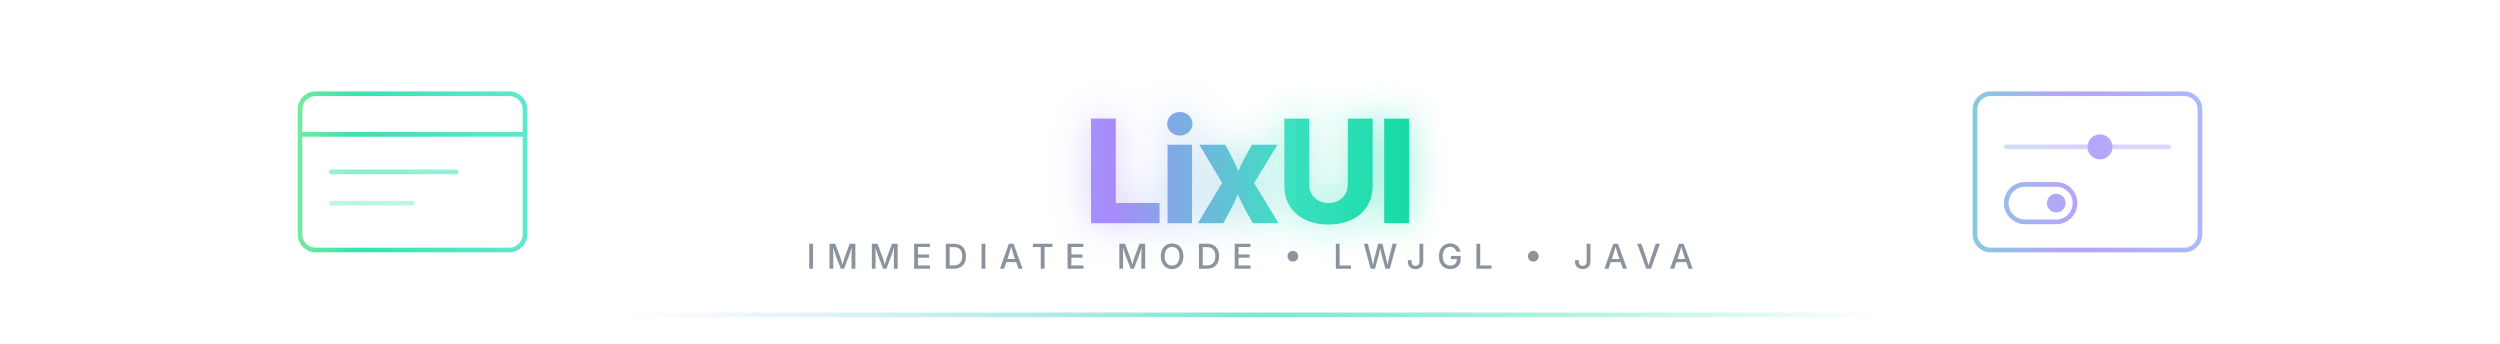
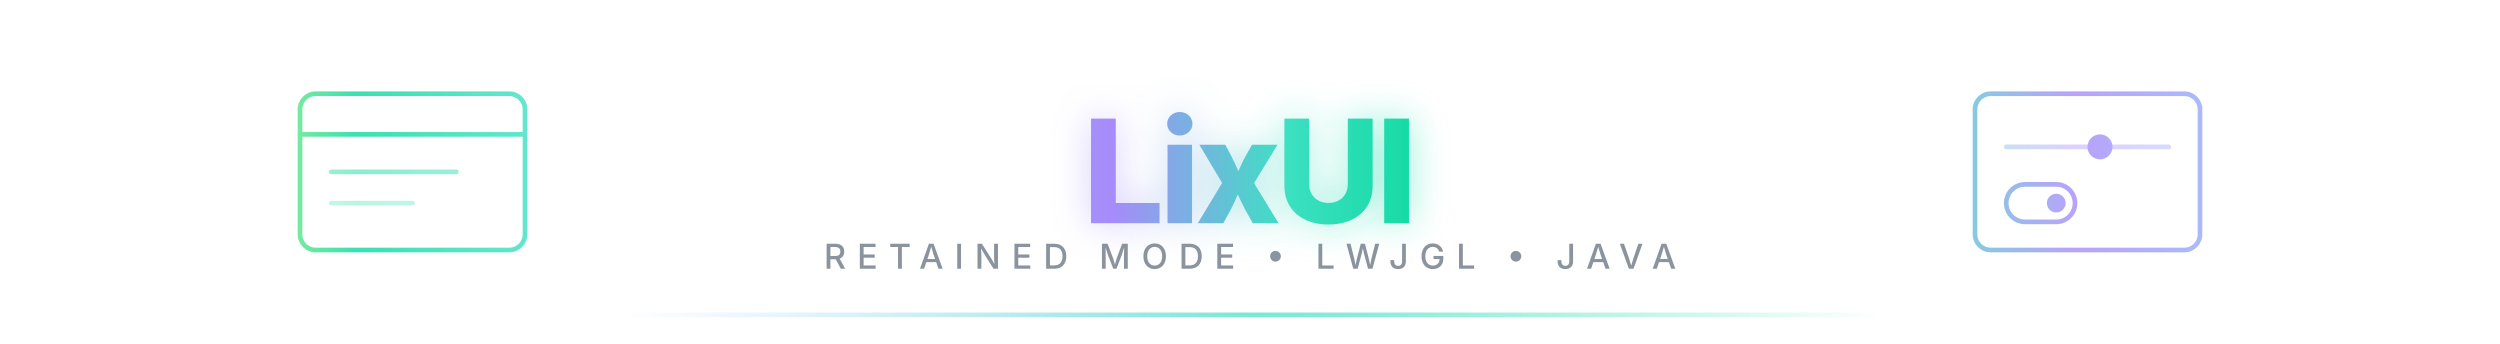
<svg xmlns="http://www.w3.org/2000/svg" fill="none" viewBox="0 0 800 110" width="800" height="110" role="img" aria-label="LixUI - Immediate Mode UI for LWJGL">
  <defs>
    <linearGradient id="flow" gradientUnits="userSpaceOnUse" x1="290" y1="0" x2="510" y2="0" spreadMethod="reflect">
      <stop offset="0%" stop-color="#8bbbfa" />
      <stop offset="30%" stop-color="#a78bfa" />
      <stop offset="55%" stop-color="#3de0c2" />
      <stop offset="80%" stop-color="#09d99b" />
      <stop offset="100%" stop-color="#b7f171" />
      <animateTransform attributeName="gradientTransform" type="translate" values="0 0; 220 0" dur="7s" repeatCount="indefinite" />
    </linearGradient>
    <linearGradient id="fade" x1="0%" y1="0%" x2="100%" y2="0%">
      <stop offset="0%" stop-color="#8bbbfa" stop-opacity="0" />
      <stop offset="50%" stop-color="#3de0c2" stop-opacity="0.7" />
      <stop offset="100%" stop-color="#09d99b" stop-opacity="0" />
    </linearGradient>
    <filter id="glow" x="-30%" y="-60%" width="160%" height="220%">
      <feGaussianBlur stdDeviation="6" result="blur" />
      <feColorMatrix in="blur" type="matrix" values="1 0 0 0 0  0 1 0 0 0  0 0 1 0 0  0 0 0 0.45 0" />
      <feMerge>
        <feMergeNode />
        <feMergeNode in="SourceGraphic" />
      </feMerge>
    </filter>
  </defs>
  <style>
        @keyframes float {
            0%, 100% { transform: translateY(0); }
            50% { transform: translateY(-3px); }
        }
        @keyframes floatRev {
            0%, 100% { transform: translateY(0); }
            50% { transform: translateY(3px); }
        }
        .float { animation: float 6s ease-in-out infinite; }
        .float-rev { animation: floatRev 7s ease-in-out infinite; animation-delay: -2s; }

        .title {
            font-family: 'Inter', -apple-system, BlinkMacSystemFont, 'Segoe UI', Roboto, sans-serif;
            font-size: 46px;
            font-weight: 800;
            letter-spacing: -1.5px;
        }
        .subtitle {
            font-family: 'Inter', -apple-system, BlinkMacSystemFont, 'Segoe UI', Roboto, sans-serif;
            font-size: 11px;
            font-weight: 500;
            letter-spacing: 3.5px;
            fill: #8b949e;
        }
    </style>
  <g class="float" stroke="url(#flow)" stroke-width="1.5" opacity="0.8">
    <rect x="96" y="30" width="72" height="50" rx="5" />
    <path d="M96,43 L168,43" />
    <path d="M106,55 L146,55" stroke-linecap="round" opacity="0.6" />
    <path d="M106,65 L132,65" stroke-linecap="round" opacity="0.35" />
  </g>
  <g class="float-rev" stroke="url(#flow)" stroke-width="1.5" opacity="0.8">
    <rect x="632" y="30" width="72" height="50" rx="5" />
    <path d="M642,47 L694,47" stroke-linecap="round" opacity="0.5" />
    <circle cx="672" cy="47" r="4" fill="url(#flow)" stroke="none" />
    <rect x="642" y="59" width="22" height="12" rx="6" />
    <circle cx="658" cy="65" r="3" fill="url(#flow)" stroke="none" />
  </g>
  <g filter="url(#glow)">
    <text class="title" x="400" y="54" text-anchor="middle" dominant-baseline="middle" fill="url(#flow)">LixUI</text>
  </g>
-   <text class="subtitle" x="400" y="86" text-anchor="middle">IMMEDIATE MODE  •  LWJGL  •  JAVA</text>
+   <text class="subtitle" x="400" y="86" text-anchor="middle">RETAINED MODE  •  LWJGL  •  JAVA</text>
  <rect x="200" y="100" width="400" height="1.5" rx="0.75" fill="url(#fade)" />
</svg>
